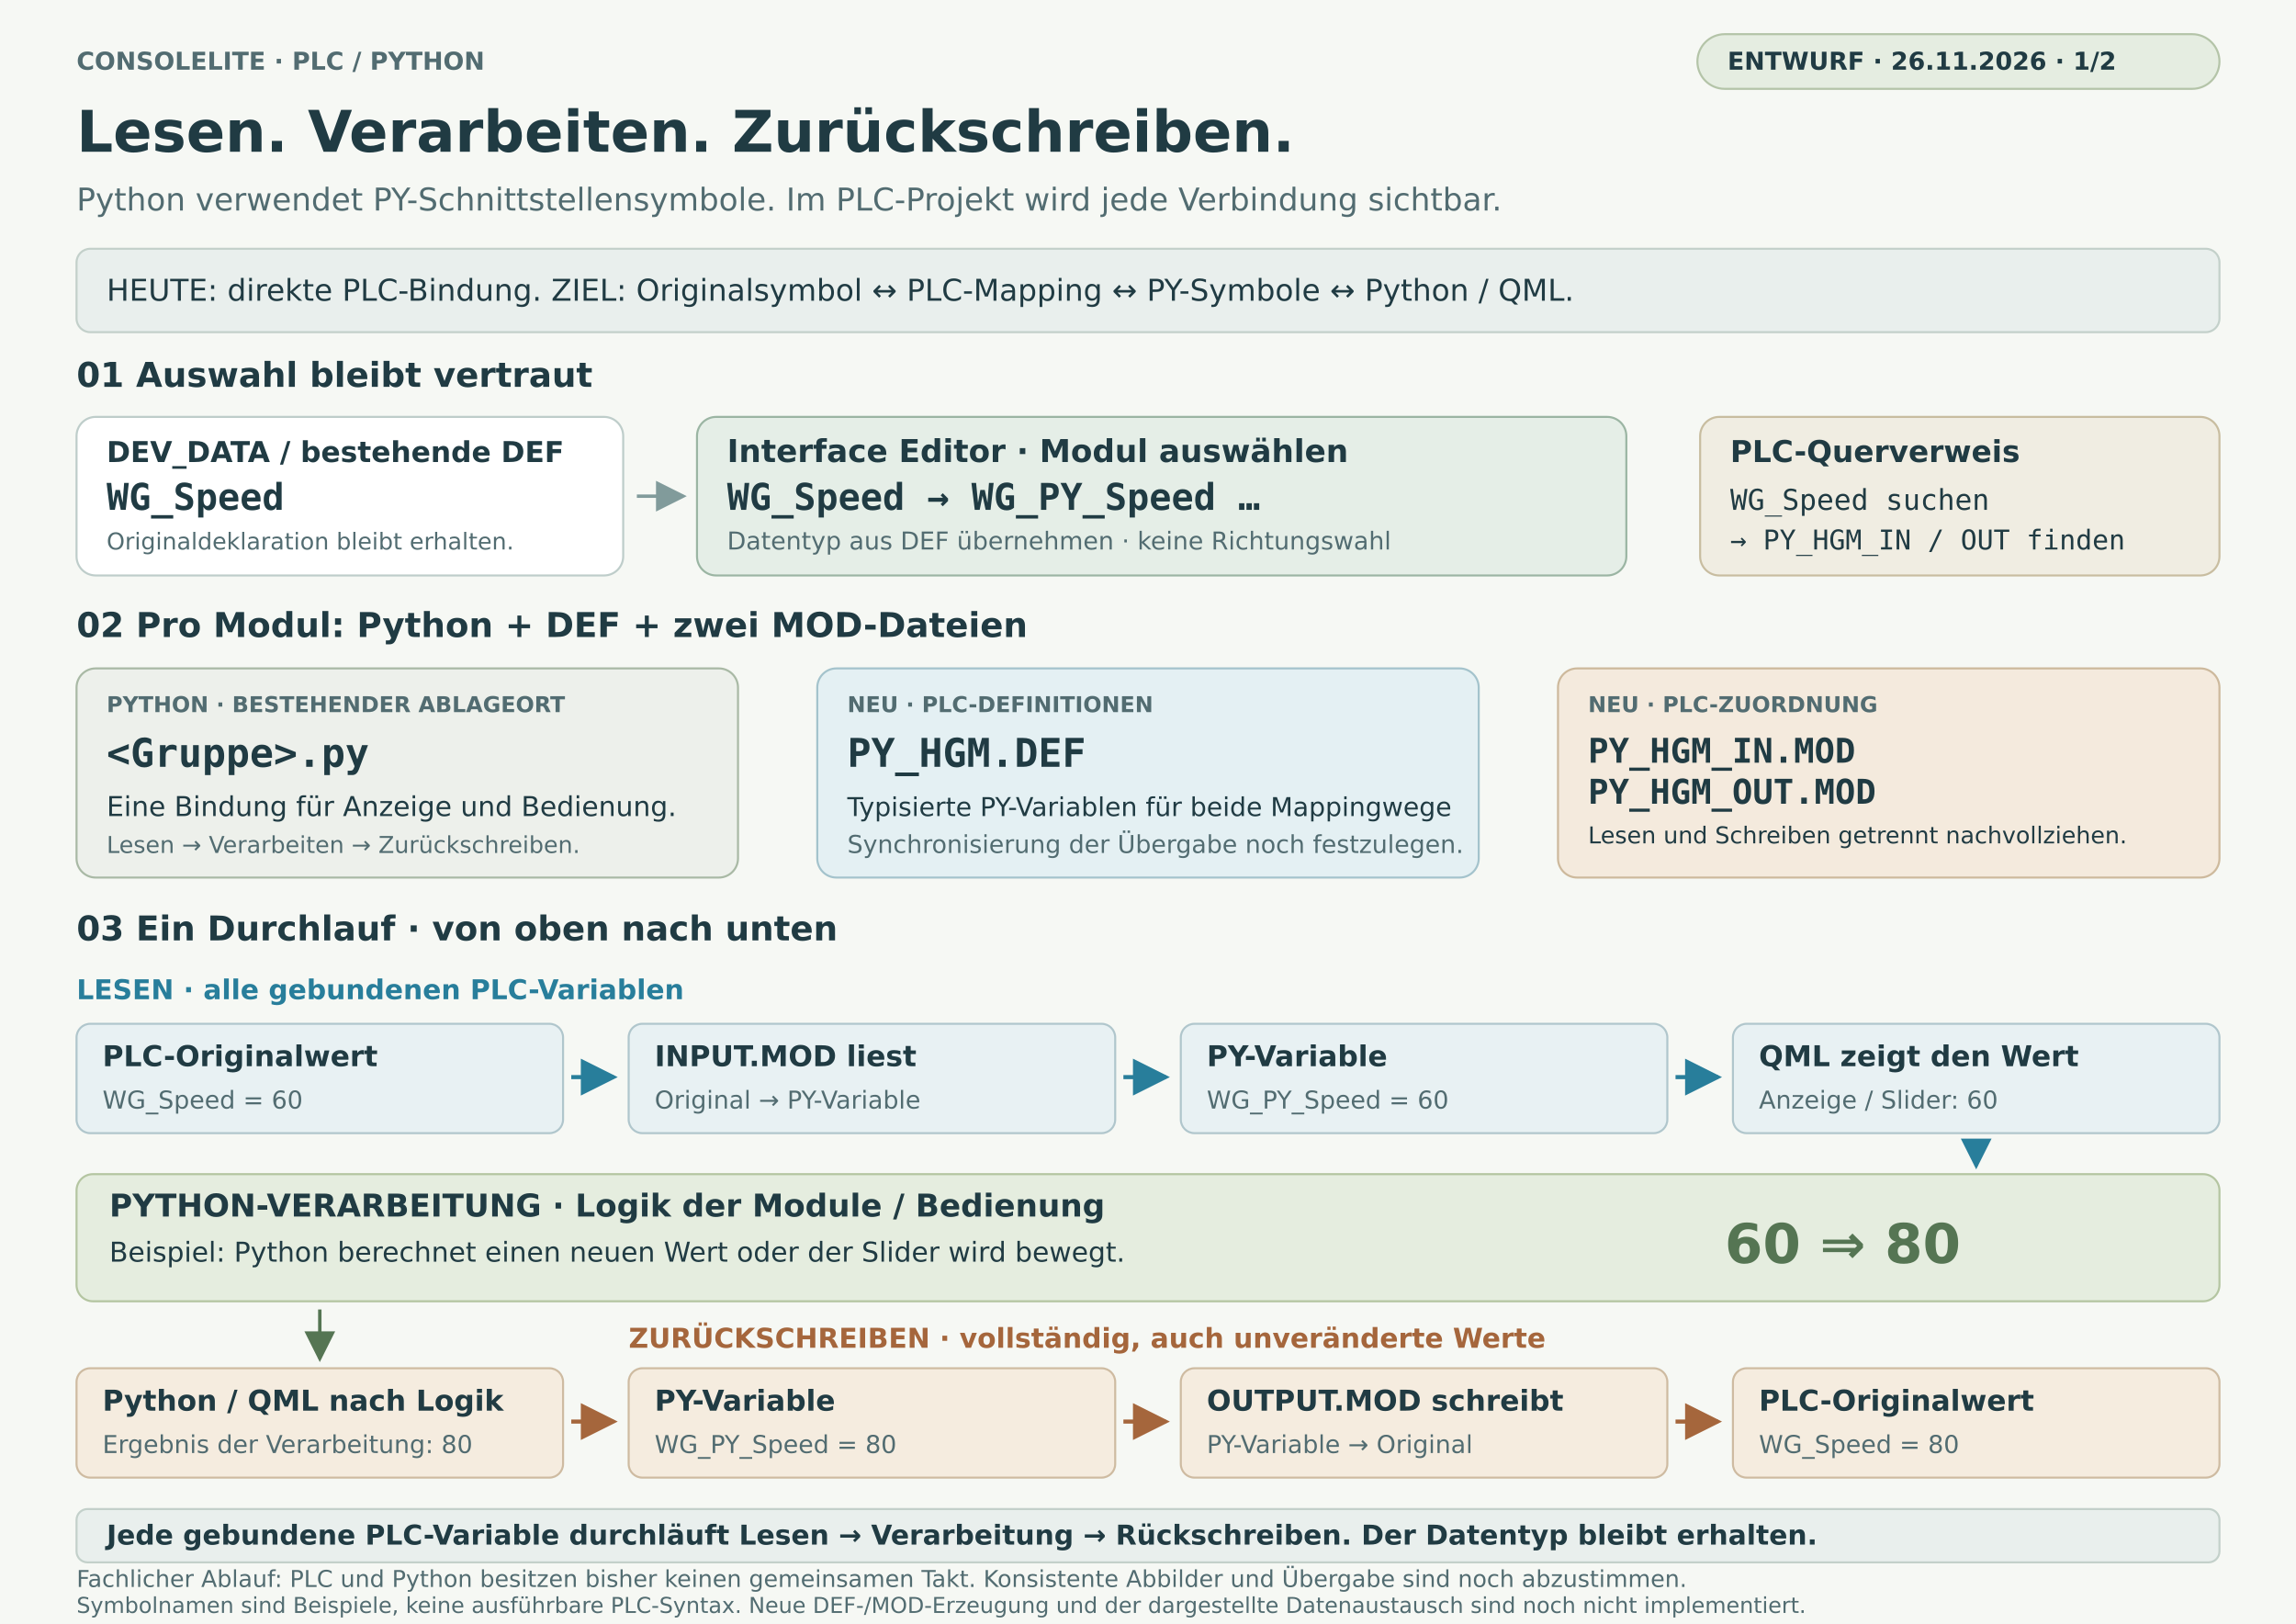
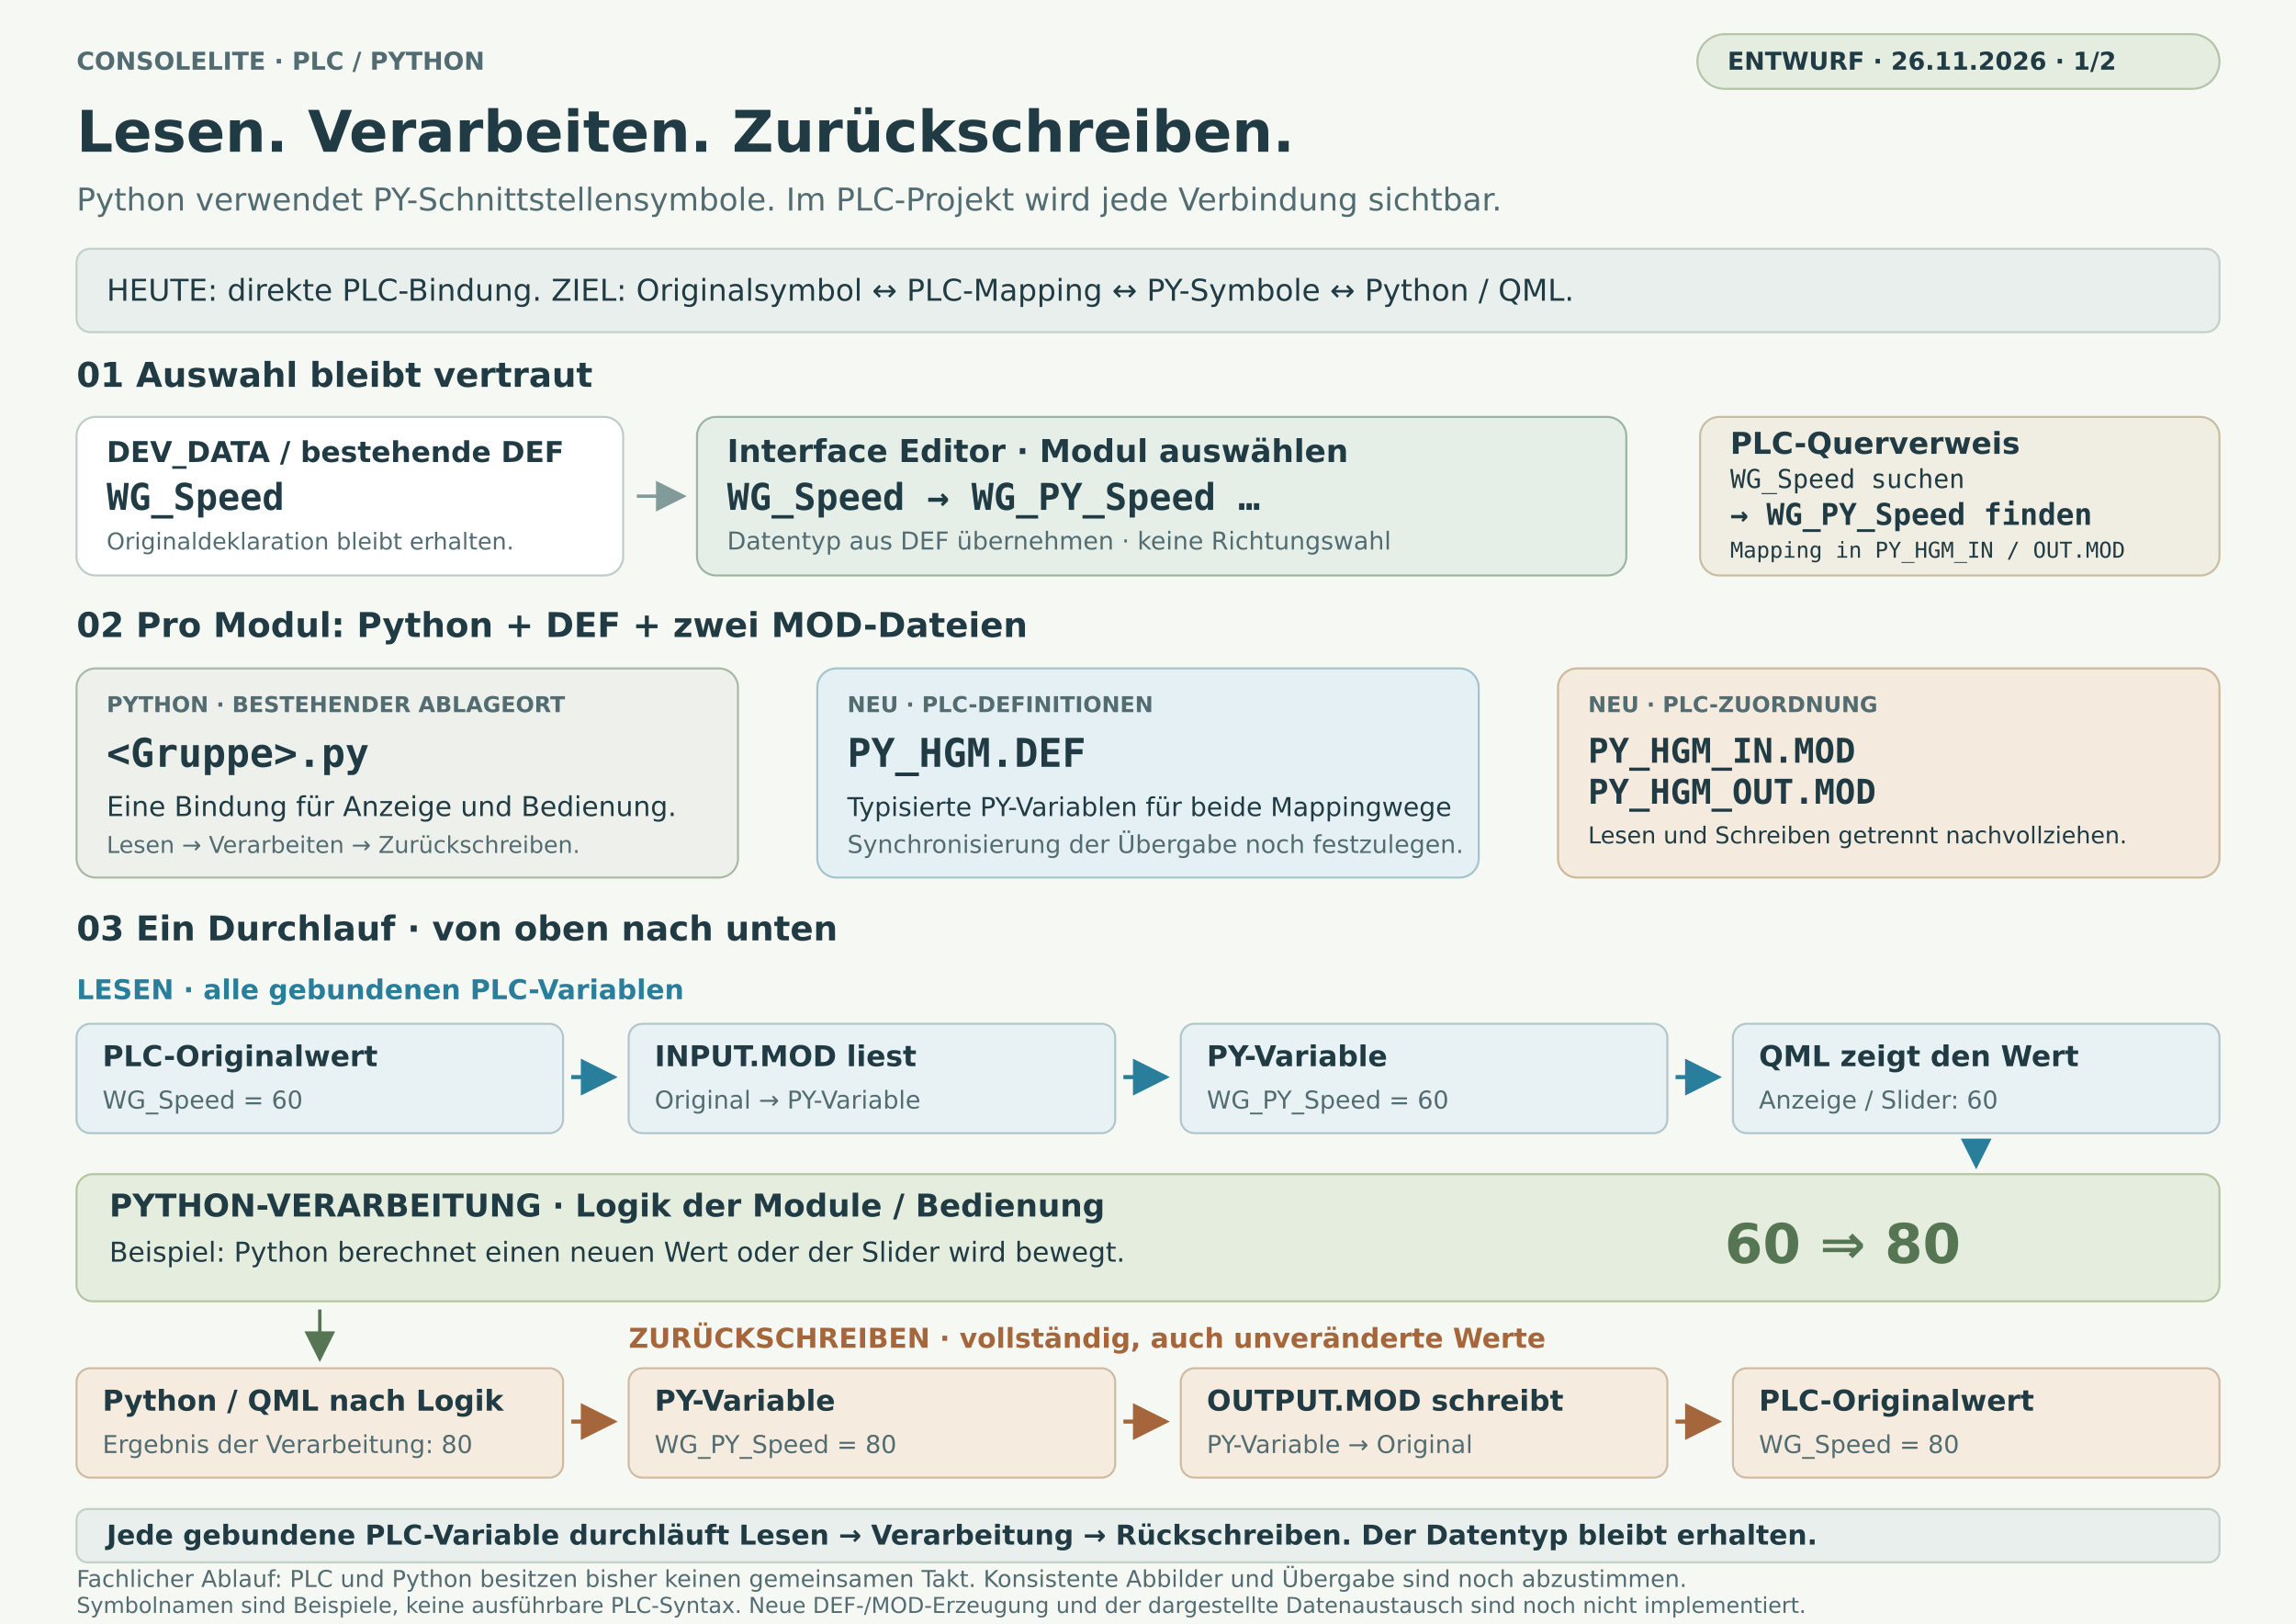
<svg xmlns="http://www.w3.org/2000/svg" width="1680" height="1188" viewBox="0 0 1680 1188" role="img" aria-labelledby="title-1 desc-1">
  <defs>
    <style>text{font-family:"DejaVu Sans",Arial,sans-serif;fill:#203b43}.muted{fill:#526c71}.mono{font-family:"DejaVu Sans Mono",Consolas,monospace}.heading{font-weight:700}</style>
    <marker id="gray-1" markerWidth="9" markerHeight="9" refX="8" refY="4.5" orient="auto">
      <path d="M0 0L9 4.5L0 9Z" fill="#819b9b" />
    </marker>
    <marker id="blue-1" markerWidth="9" markerHeight="9" refX="8" refY="4.5" orient="auto">
      <path d="M0 0L9 4.5L0 9Z" fill="#287e9b" />
    </marker>
    <marker id="brown-1" markerWidth="9" markerHeight="9" refX="8" refY="4.5" orient="auto">
      <path d="M0 0L9 4.5L0 9Z" fill="#a5663c" />
    </marker>
    <marker id="green-1" markerWidth="9" markerHeight="9" refX="8" refY="4.5" orient="auto">
      <path d="M0 0L9 4.5L0 9Z" fill="#557553" />
    </marker>
  </defs>
  <rect width="1680" height="1188" fill="#f6f8f4" />
  <text x="56" y="51" font-size="18" class="heading muted">CONSOLELITE · PLC / PYTHON</text>
  <rect x="1242" y="25" width="382" height="40" rx="20" fill="#e5ede1" stroke="#b4c4a8" stroke-width="1.5" />
  <text x="1264" y="51" font-size="18" class="heading">ENTWURF · 26.11.2026 · 1/2</text>
  <text x="56" y="111" font-size="42" class="heading">Lesen. Verarbeiten. Zurückschreiben.</text>
  <text x="56" y="154" font-size="23" class="muted">Python verwendet PY-Schnittstellensymbole. Im PLC-Projekt wird jede Verbindung sichtbar.</text>
  <rect x="56" y="182" width="1568" height="61" rx="10" fill="#e9efed" stroke="#c3d0ca" stroke-width="1.5" />
  <text x="78" y="220" font-size="22" class="">HEUTE: direkte PLC-Bindung.    ZIEL: Originalsymbol ↔ PLC-Mapping ↔ PY-Symbole ↔ Python / QML.</text>
  <text x="56" y="283" font-size="25" class="heading">01   Auswahl bleibt vertraut</text>
  <rect x="56" y="305" width="400" height="116" rx="14" fill="#ffffff" stroke="#becdca" stroke-width="1.5" />
  <rect x="510" y="305" width="680" height="116" rx="14" fill="#e5eee7" stroke="#9bb5a3" stroke-width="1.5" />
  <rect x="1244" y="305" width="380" height="116" rx="14" fill="#f0ede2" stroke="#c8bda0" stroke-width="1.5" />
  <text x="78" y="338" font-size="21" class="heading">DEV_DATA / bestehende DEF</text>
  <text x="78" y="373" font-size="27" class="mono heading">WG_Speed</text>
  <text x="78" y="402" font-size="17" class="muted">Originaldeklaration bleibt erhalten.</text>
  <path d="M466 363H500" fill="none" stroke="#819b9b" stroke-width="2.5" marker-end="url(#gray-1)" />
  <text x="532" y="338" font-size="23" class="heading">Interface Editor · Modul auswählen</text>
  <text x="532" y="373" font-size="27" class="mono heading">WG_Speed  →  WG_PY_Speed …</text>
  <text x="532" y="402" font-size="18" class="muted">Datentyp aus DEF übernehmen · keine Richtungswahl</text>
-   <text x="1266" y="338" font-size="22" class="heading">PLC-Querverweis</text>
-   <text x="1266" y="373" font-size="21" class="mono">WG_Speed suchen</text>
-   <text x="1266" y="402" font-size="20" class="mono">→ PY_HGM_IN / OUT finden</text>
+   <text x="1266" y="332" font-size="22" class="heading">PLC-Querverweis</text>
+   <text x="1266" y="357" font-size="19" class="mono">WG_Speed suchen</text>
+   <text x="1266" y="384" font-size="22" class="mono heading">→ WG_PY_Speed finden</text>
+   <text x="1266" y="408" font-size="16" class="mono">Mapping in PY_HGM_IN / OUT.MOD</text>
  <text x="56" y="466" font-size="25" class="heading">02   Pro Modul: Python + DEF + zwei MOD-Dateien</text>
  <rect x="56" y="489" width="484" height="153" rx="14" fill="#edf0eb" stroke="#a9b9a5" stroke-width="1.5" />
  <rect x="598" y="489" width="484" height="153" rx="14" fill="#e4f0f3" stroke="#a4c3cc" stroke-width="1.5" />
  <rect x="1140" y="489" width="484" height="153" rx="14" fill="#f4eadd" stroke="#cdb99c" stroke-width="1.5" />
  <text x="78" y="521" font-size="16" class="heading muted">PYTHON · BESTEHENDER ABLAGEORT</text>
  <text x="78" y="561" font-size="29" class="mono heading">&lt;Gruppe&gt;.py</text>
  <text x="78" y="597" font-size="20" class="">Eine Bindung für Anzeige und Bedienung.</text>
  <text x="78" y="624" font-size="17" class="muted">Lesen → Verarbeiten → Zurückschreiben.</text>
  <text x="620" y="521" font-size="16" class="heading muted">NEU · PLC-DEFINITIONEN</text>
  <text x="620" y="561" font-size="29" class="mono heading">PY_HGM.DEF</text>
  <text x="620" y="597" font-size="19" class="">Typisierte PY-Variablen für beide Mappingwege</text>
  <text x="620" y="624" font-size="18" class="muted">Synchronisierung der Übergabe noch festzulegen.</text>
  <text x="1162" y="521" font-size="16" class="heading muted">NEU · PLC-ZUORDNUNG</text>
  <text x="1162" y="558" font-size="25" class="mono heading">PY_HGM_IN.MOD</text>
  <text x="1162" y="588" font-size="25" class="mono heading">PY_HGM_OUT.MOD</text>
  <text x="1162" y="617" font-size="17" class="">Lesen und Schreiben getrennt nachvollziehen.</text>
  <text x="56" y="688" font-size="25" class="heading">03   Ein Durchlauf · von oben nach unten</text>
  <text x="56" y="731" font-size="20" class="heading" style="fill:#287e9b">LESEN · alle gebundenen PLC-Variablen</text>
  <rect x="56" y="749" width="356" height="80" rx="10" fill="#e8f1f3" stroke="#b0c6cc" stroke-width="1.5" />
  <text x="75" y="780" font-size="21" class="heading">PLC-Originalwert</text>
  <text x="75" y="811" font-size="18" class="muted">WG_Speed = 60</text>
  <rect x="460" y="749" width="356" height="80" rx="10" fill="#e8f1f3" stroke="#b0c6cc" stroke-width="1.5" />
  <text x="479" y="780" font-size="21" class="heading">INPUT.MOD liest</text>
  <text x="479" y="811" font-size="18" class="muted">Original → PY-Variable</text>
  <rect x="864" y="749" width="356" height="80" rx="10" fill="#e8f1f3" stroke="#b0c6cc" stroke-width="1.5" />
  <text x="883" y="780" font-size="21" class="heading">PY-Variable</text>
  <text x="883" y="811" font-size="18" class="muted">WG_PY_Speed = 60</text>
  <rect x="1268" y="749" width="356" height="80" rx="10" fill="#e8f1f3" stroke="#b0c6cc" stroke-width="1.5" />
  <text x="1287" y="780" font-size="21" class="heading">QML zeigt den Wert</text>
  <text x="1287" y="811" font-size="18" class="muted">Anzeige / Slider: 60</text>
  <path d="M418 788H449" fill="none" stroke="#287e9b" stroke-width="3" marker-end="url(#blue-1)" />
  <path d="M822 788H853" fill="none" stroke="#287e9b" stroke-width="3" marker-end="url(#blue-1)" />
  <path d="M1226 788H1257" fill="none" stroke="#287e9b" stroke-width="3" marker-end="url(#blue-1)" />
  <path d="M1446 834V853" fill="none" stroke="#287e9b" stroke-width="2.5" marker-end="url(#blue-1)" />
  <rect x="56" y="859" width="1568" height="93" rx="12" fill="#e5eddf" stroke="#b4c5a1" stroke-width="1.5" />
  <text x="80" y="890" font-size="23" class="heading">PYTHON-VERARBEITUNG · Logik der Module / Bedienung</text>
  <text x="80" y="923" font-size="20" class="">Beispiel: Python berechnet einen neuen Wert oder der Slider wird bewegt.</text>
  <text x="1262" y="924" font-size="40" class="heading" style="fill:#557553">60 ⇒ 80</text>
  <path d="M234 958V994" fill="none" stroke="#557553" stroke-width="2.5" marker-end="url(#green-1)" />
  <text x="460" y="986" font-size="20" class="heading" style="fill:#a5663c">ZURÜCKSCHREIBEN · vollständig, auch unveränderte Werte</text>
  <rect x="56" y="1001" width="356" height="80" rx="10" fill="#f5ecdf" stroke="#cebba1" stroke-width="1.5" />
  <text x="75" y="1032" font-size="21" class="heading">Python / QML nach Logik</text>
  <text x="75" y="1063" font-size="18" class="muted">Ergebnis der Verarbeitung: 80</text>
  <rect x="460" y="1001" width="356" height="80" rx="10" fill="#f5ecdf" stroke="#cebba1" stroke-width="1.5" />
  <text x="479" y="1032" font-size="21" class="heading">PY-Variable</text>
  <text x="479" y="1063" font-size="18" class="muted">WG_PY_Speed = 80</text>
  <rect x="864" y="1001" width="356" height="80" rx="10" fill="#f5ecdf" stroke="#cebba1" stroke-width="1.5" />
  <text x="883" y="1032" font-size="21" class="heading">OUTPUT.MOD schreibt</text>
  <text x="883" y="1063" font-size="18" class="muted">PY-Variable → Original</text>
  <rect x="1268" y="1001" width="356" height="80" rx="10" fill="#f5ecdf" stroke="#cebba1" stroke-width="1.5" />
  <text x="1287" y="1032" font-size="21" class="heading">PLC-Originalwert</text>
  <text x="1287" y="1063" font-size="18" class="muted">WG_Speed = 80</text>
  <path d="M418 1040H449" fill="none" stroke="#a5663c" stroke-width="3" marker-end="url(#brown-1)" />
  <path d="M822 1040H853" fill="none" stroke="#a5663c" stroke-width="3" marker-end="url(#brown-1)" />
  <path d="M1226 1040H1257" fill="none" stroke="#a5663c" stroke-width="3" marker-end="url(#brown-1)" />
  <rect x="56" y="1104" width="1568" height="39" rx="8" fill="#e9efed" stroke="#c3d0ca" stroke-width="1.5" />
  <text x="78" y="1130" font-size="20" class="heading">Jede gebundene PLC-Variable durchläuft Lesen → Verarbeitung → Rückschreiben. Der Datentyp bleibt erhalten.</text>
  <text x="56" y="1161" font-size="17" class="muted">Fachlicher Ablauf: PLC und Python besitzen bisher keinen gemeinsamen Takt. Konsistente Abbilder und Übergabe sind noch abzustimmen.</text>
  <text x="56" y="1180" font-size="16" class="muted">Symbolnamen sind Beispiele, keine ausführbare PLC-Syntax. Neue DEF-/MOD-Erzeugung und der dargestellte Datenaustausch sind noch nicht implementiert.</text>
</svg>
